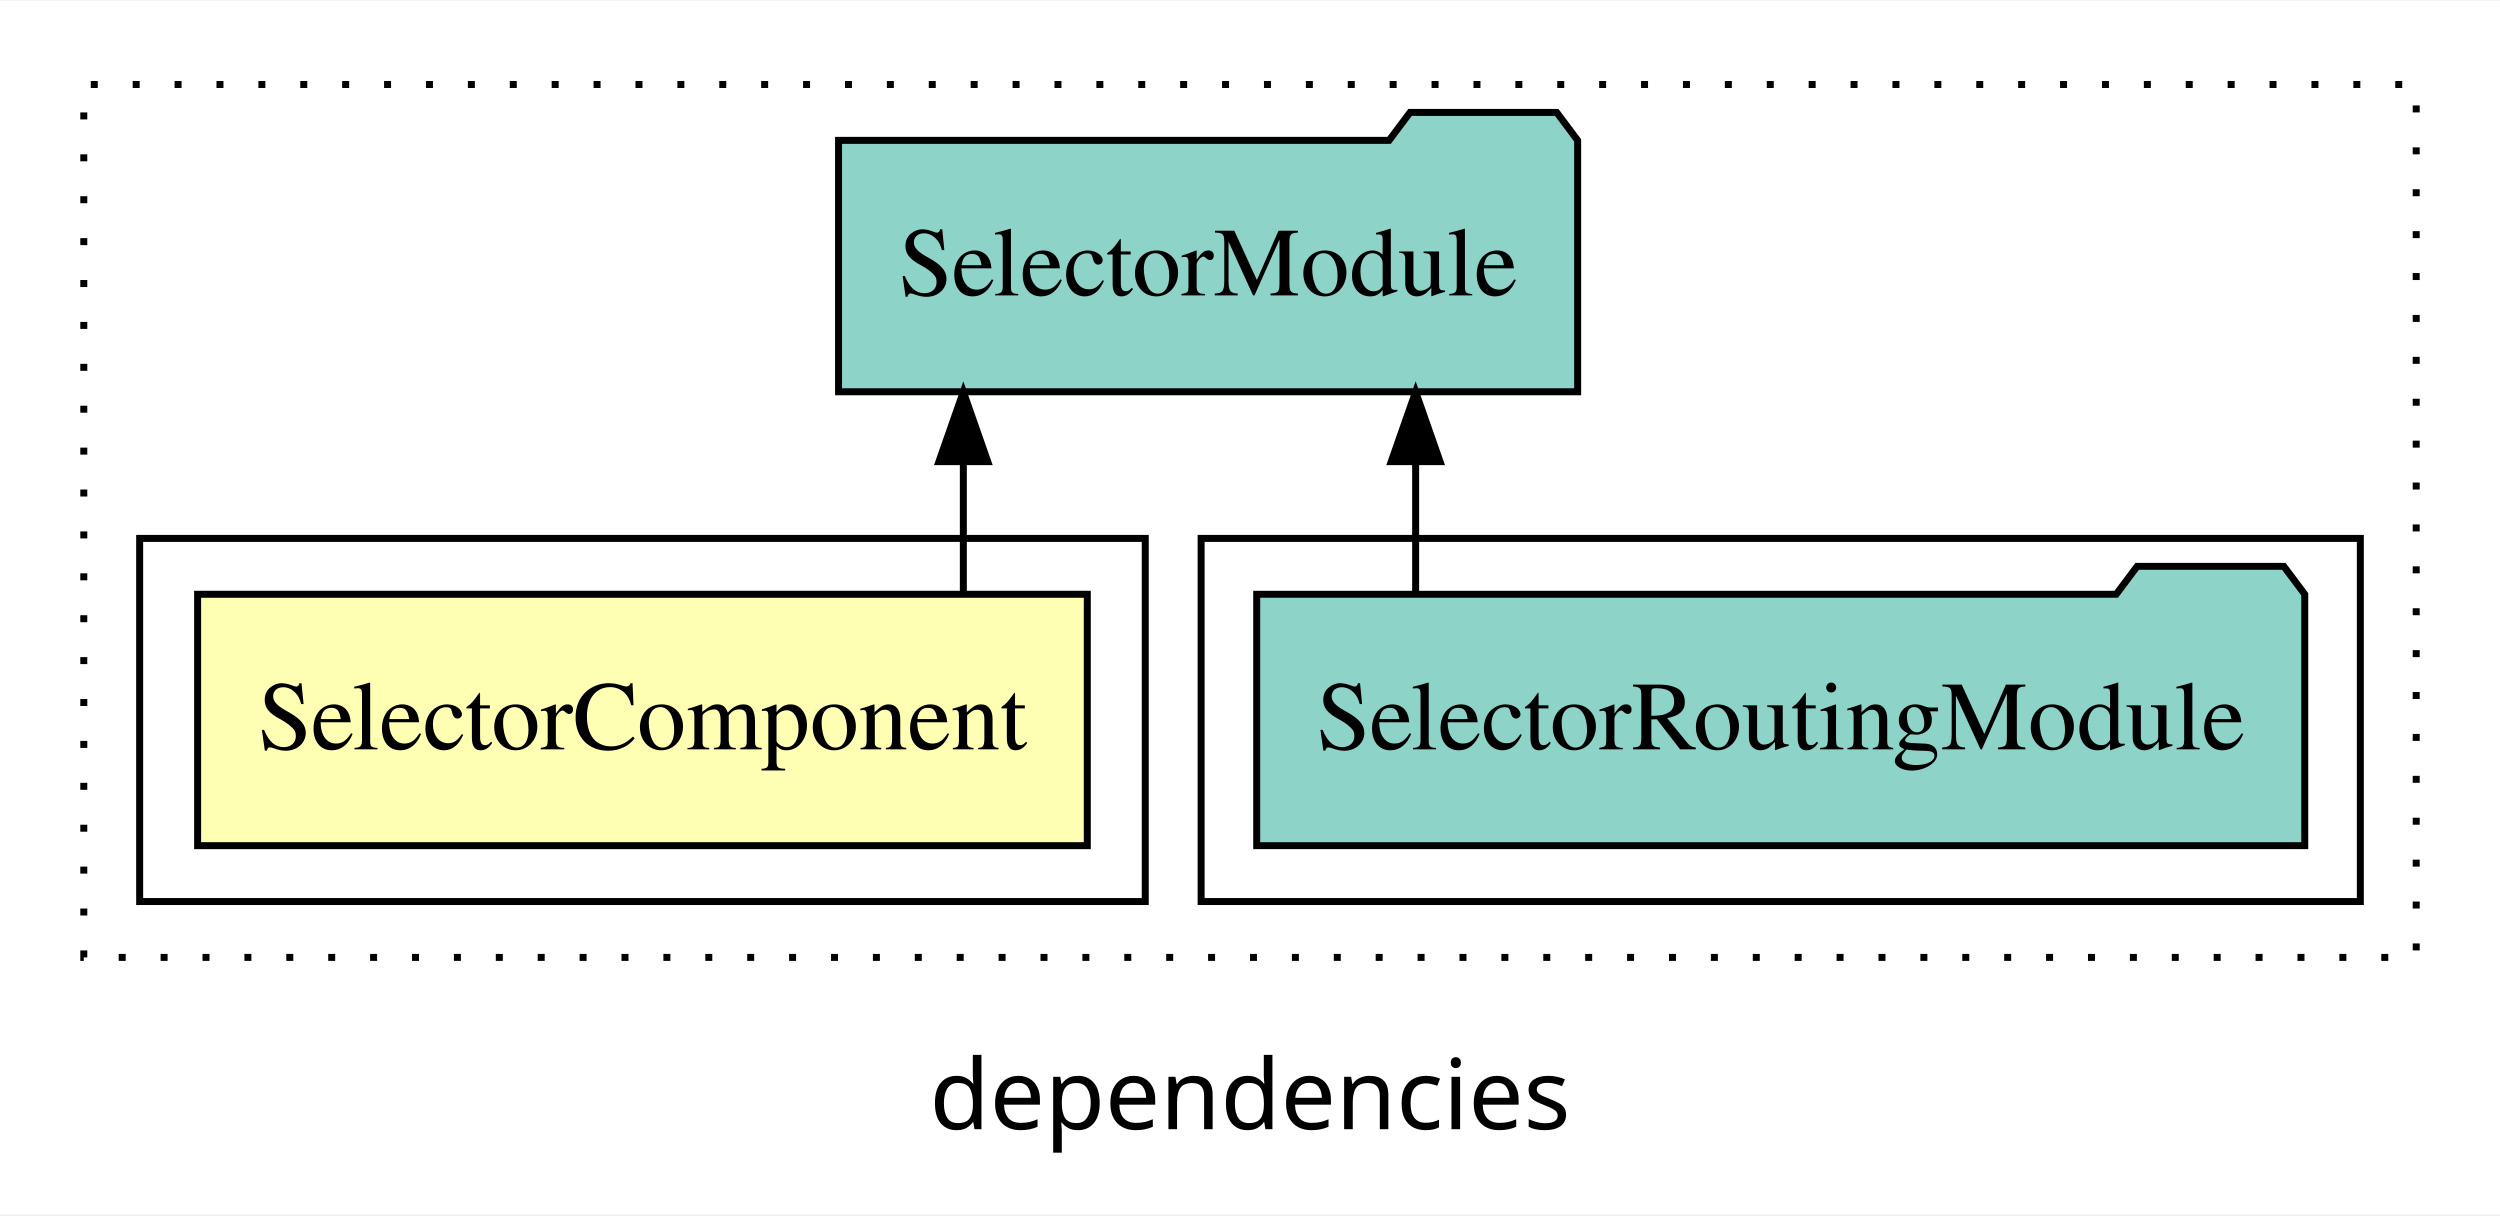
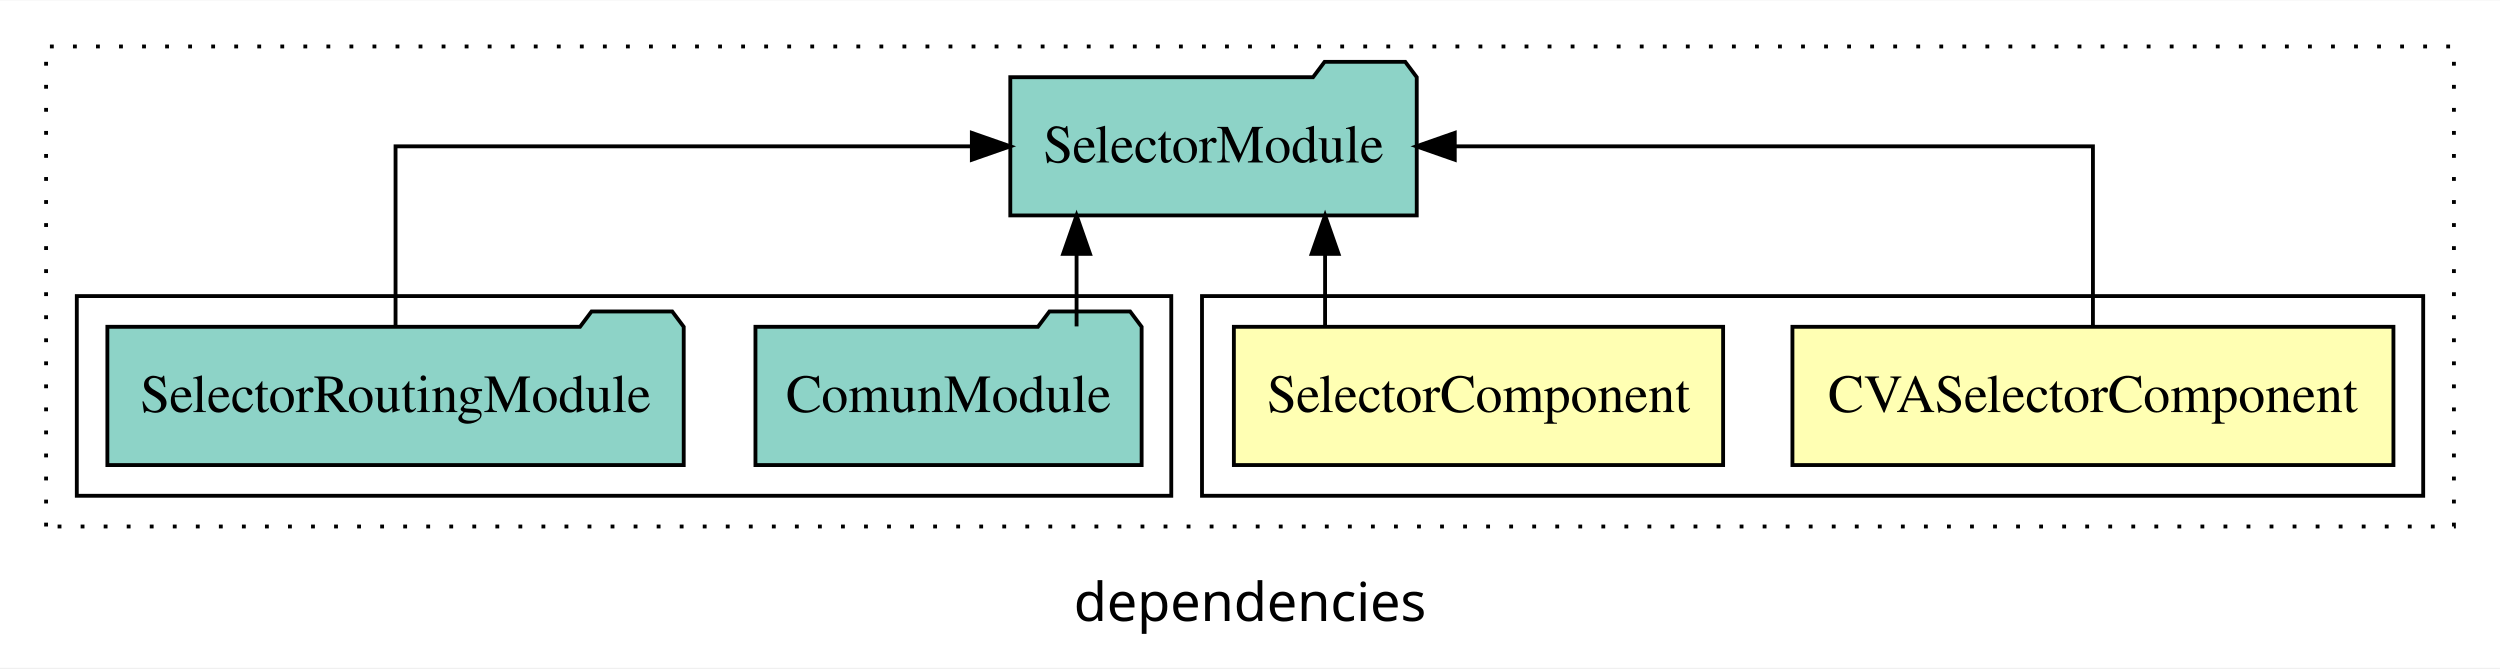
- <svg xmlns="http://www.w3.org/2000/svg" width="358pt" height="174pt" viewBox="0.00 0.00 358.00 173.80">
+ <svg xmlns="http://www.w3.org/2000/svg" width="651pt" height="174pt" viewBox="0.00 0.00 651.00 173.80">
  <g id="graph0" class="graph" transform="scale(1 1) rotate(0) translate(4 169.8)">
-     <polygon fill="white" stroke="transparent" points="-4,4 -4,-169.8 354,-169.8 354,4 -4,4" />
-     <text text-anchor="middle" x="175" y="-8.2" font-family="sans-serif" font-size="14.00">dependencies</text>
+     <polygon fill="white" stroke="transparent" points="-4,4 -4,-169.8 647,-169.8 647,4 -4,4" />
+     <text text-anchor="middle" x="321.5" y="-8.2" font-family="sans-serif" font-size="14.00">dependencies</text>
    <g id="clust1" class="cluster">
-       <polygon fill="none" stroke="black" stroke-dasharray="1,5" points="8,-32.8 8,-157.8 342,-157.8 342,-32.8 8,-32.8" />
-     </g>
-     <g id="clust4" class="cluster">
-       <polygon fill="none" stroke="black" points="168,-40.8 168,-92.8 334,-92.8 334,-40.8 168,-40.8" />
+       <polygon fill="none" stroke="black" stroke-dasharray="1,5" points="8,-32.8 8,-157.8 635,-157.8 635,-32.8 8,-32.8" />
    </g>
    <g id="clust2" class="cluster">
-       <polygon fill="none" stroke="black" points="16,-40.8 16,-92.8 160,-92.8 160,-40.8 16,-40.8" />
+       <polygon fill="none" stroke="black" points="309,-40.8 309,-92.8 627,-92.8 627,-40.8 309,-40.8" />
+     </g>
+     <g id="clust5" class="cluster">
+       <polygon fill="none" stroke="black" points="16,-40.8 16,-92.8 301,-92.8 301,-40.8 16,-40.8" />
    </g>
    <g id="node1" class="node">
-       <polygon fill="#ffffb3" stroke="black" points="151.7,-84.8 24.3,-84.8 24.3,-48.8 151.7,-48.8 151.7,-84.8" />
-       <text text-anchor="middle" x="88" y="-62.6" font-family="Times,serif" font-size="14.00">SelectorComponent</text>
+       <polygon fill="#ffffb3" stroke="black" points="619.25,-84.8 462.75,-84.8 462.75,-48.8 619.25,-48.8 619.25,-84.8" />
+       <text text-anchor="middle" x="541" y="-62.6" font-family="Times,serif" font-size="14.00">CVASelectorComponent</text>
+     </g>
+     <g id="node3" class="node">
+       <polygon fill="#8dd3c7" stroke="black" points="364.92,-149.8 361.92,-153.8 340.92,-153.8 337.92,-149.8 259.08,-149.8 259.08,-113.8 364.92,-113.8 364.92,-149.8" />
+       <text text-anchor="middle" x="312" y="-127.6" font-family="Times,serif" font-size="14.00">SelectorModule</text>
+     </g>
+     <g id="edge1" class="edge">
+       <path fill="none" stroke="black" d="M541,-84.91C541,-104.14 541,-131.8 541,-131.8 541,-131.8 374.82,-131.8 374.82,-131.8" />
+       <polygon fill="black" stroke="black" points="374.82,-128.3 364.82,-131.8 374.82,-135.3 374.82,-128.3" />
    </g>
    <g id="node2" class="node">
-       <polygon fill="#8dd3c7" stroke="black" points="221.92,-149.8 218.92,-153.8 197.92,-153.8 194.92,-149.8 116.08,-149.8 116.08,-113.8 221.92,-113.8 221.92,-149.8" />
-       <text text-anchor="middle" x="169" y="-127.6" font-family="Times,serif" font-size="14.00">SelectorModule</text>
-     </g>
-     <g id="edge1" class="edge">
-       <path fill="none" stroke="black" d="M133.95,-84.91C133.95,-84.91 133.95,-103.79 133.95,-103.79" />
-       <polygon fill="black" stroke="black" points="130.45,-103.79 133.95,-113.79 137.45,-103.79 130.45,-103.79" />
-     </g>
-     <g id="node3" class="node">
-       <polygon fill="#8dd3c7" stroke="black" points="326.04,-84.8 323.04,-88.8 302.04,-88.8 299.04,-84.8 175.96,-84.8 175.96,-48.8 326.04,-48.8 326.04,-84.8" />
-       <text text-anchor="middle" x="251" y="-62.6" font-family="Times,serif" font-size="14.00">SelectorRoutingModule</text>
+       <polygon fill="#ffffb3" stroke="black" points="444.7,-84.8 317.3,-84.8 317.3,-48.8 444.7,-48.8 444.7,-84.8" />
+       <text text-anchor="middle" x="381" y="-62.6" font-family="Times,serif" font-size="14.00">SelectorComponent</text>
    </g>
    <g id="edge2" class="edge">
-       <path fill="none" stroke="black" d="M198.72,-84.91C198.72,-84.91 198.72,-103.79 198.72,-103.79" />
-       <polygon fill="black" stroke="black" points="195.22,-103.79 198.72,-113.79 202.22,-103.79 195.22,-103.79" />
+       <path fill="none" stroke="black" d="M341.05,-84.91C341.05,-84.91 341.05,-103.79 341.05,-103.79" />
+       <polygon fill="black" stroke="black" points="337.55,-103.79 341.05,-113.79 344.55,-103.79 337.55,-103.79" />
+     </g>
+     <g id="node4" class="node">
+       <polygon fill="#8dd3c7" stroke="black" points="293.28,-84.8 290.28,-88.8 269.28,-88.8 266.28,-84.8 192.72,-84.8 192.72,-48.8 293.28,-48.8 293.28,-84.8" />
+       <text text-anchor="middle" x="243" y="-62.6" font-family="Times,serif" font-size="14.00">ComunModule</text>
+     </g>
+     <g id="edge3" class="edge">
+       <path fill="none" stroke="black" d="M276.34,-84.91C276.34,-84.91 276.34,-103.79 276.34,-103.79" />
+       <polygon fill="black" stroke="black" points="272.84,-103.79 276.34,-113.79 279.84,-103.79 272.84,-103.79" />
+     </g>
+     <g id="node5" class="node">
+       <polygon fill="#8dd3c7" stroke="black" points="174.04,-84.8 171.04,-88.8 150.04,-88.8 147.04,-84.8 23.96,-84.8 23.96,-48.8 174.04,-48.8 174.04,-84.8" />
+       <text text-anchor="middle" x="99" y="-62.6" font-family="Times,serif" font-size="14.00">SelectorRoutingModule</text>
+     </g>
+     <g id="edge4" class="edge">
+       <path fill="none" stroke="black" d="M99,-84.91C99,-104.14 99,-131.8 99,-131.8 99,-131.8 249.07,-131.8 249.07,-131.8" />
+       <polygon fill="black" stroke="black" points="249.07,-135.3 259.07,-131.8 249.07,-128.3 249.07,-135.3" />
    </g>
  </g>
</svg>
